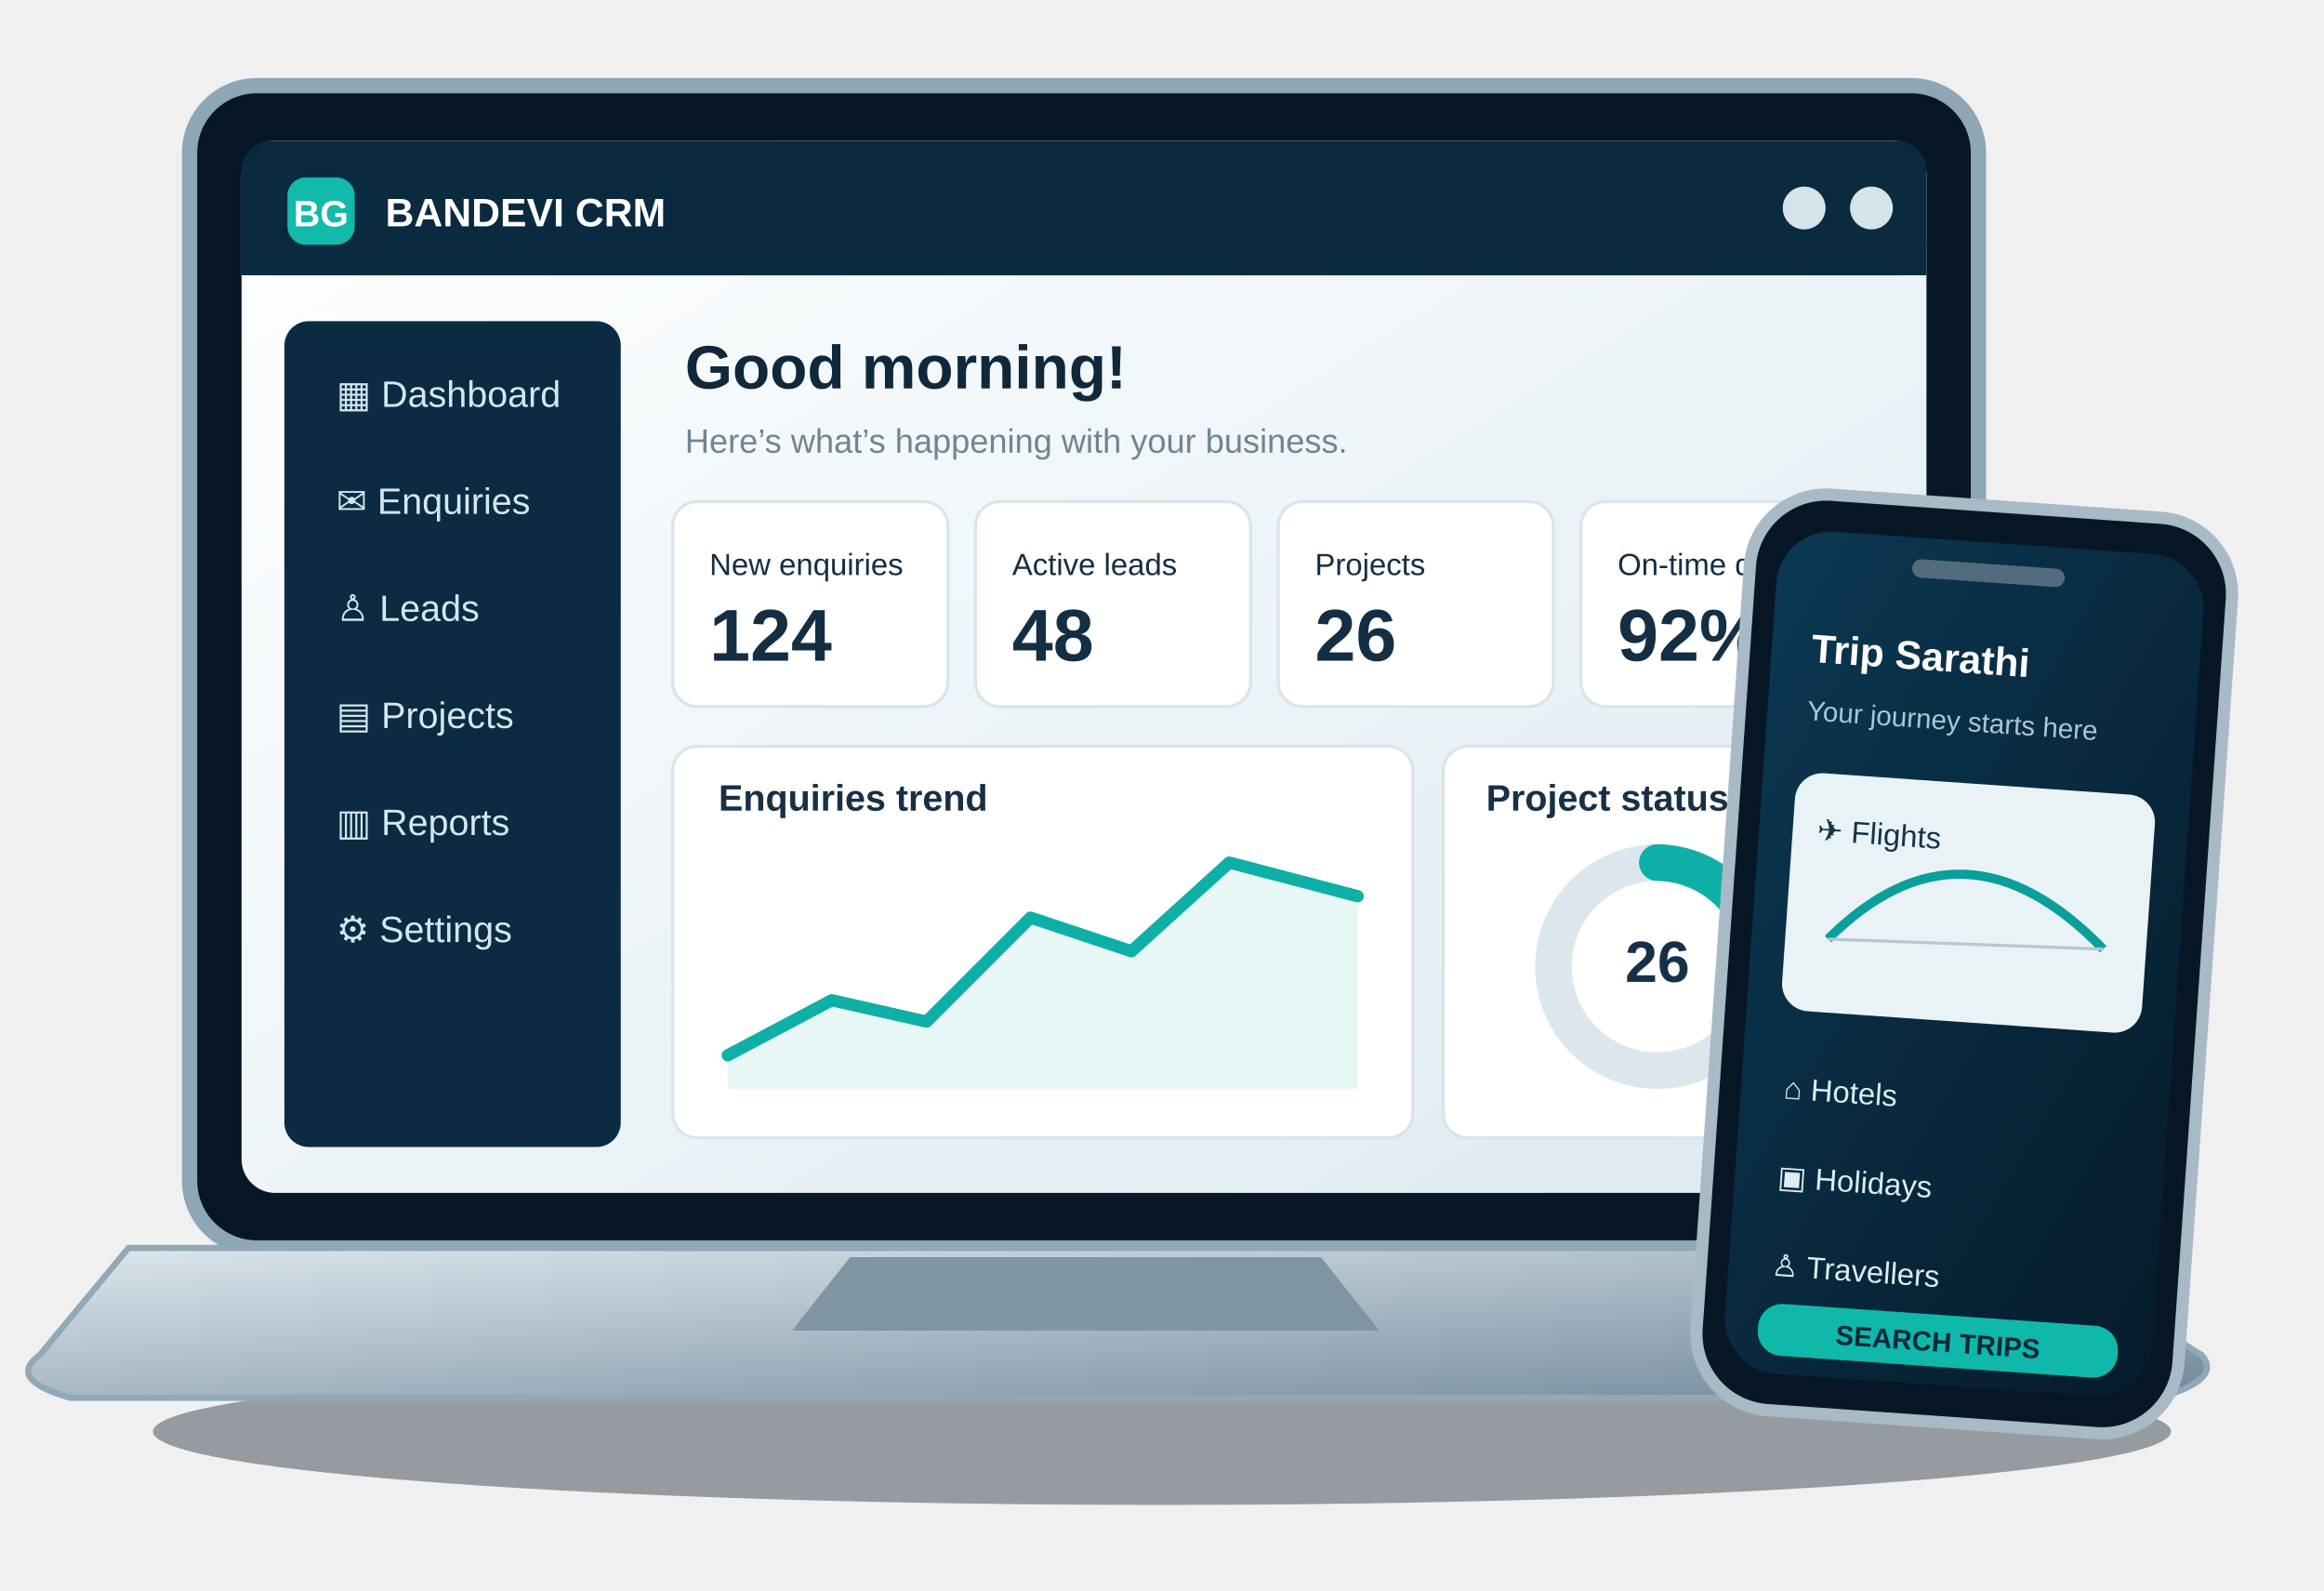
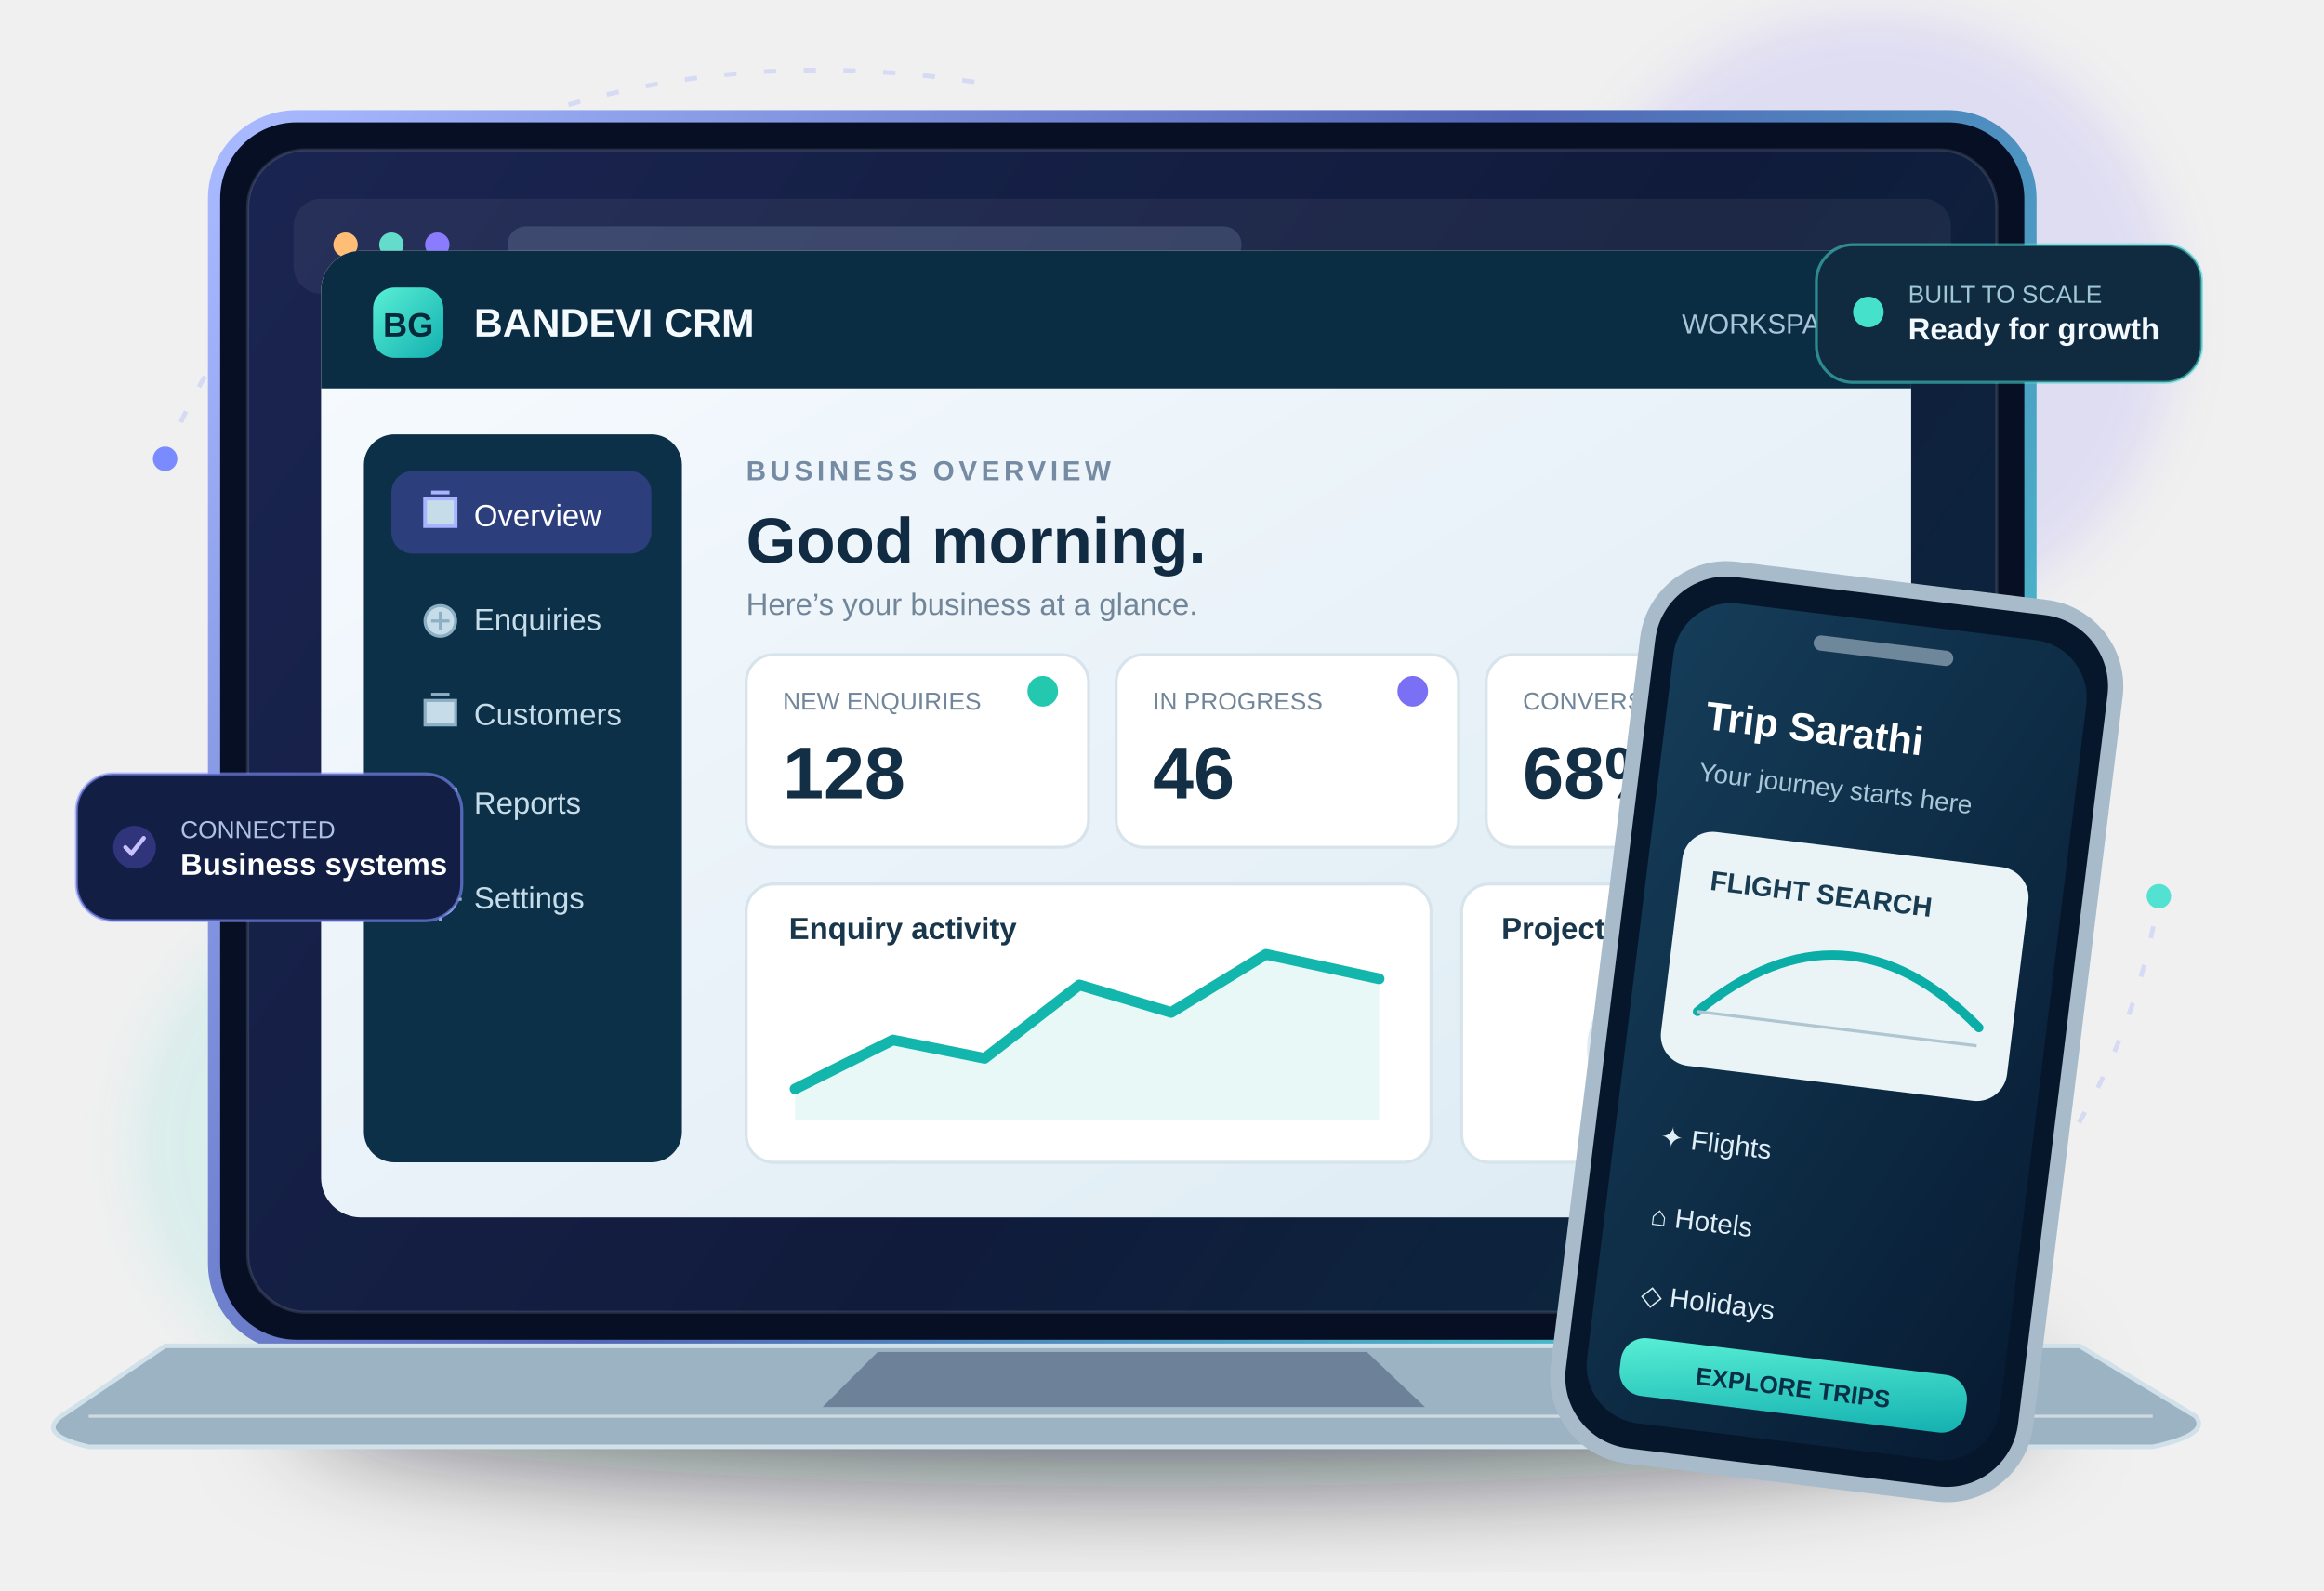
<svg xmlns="http://www.w3.org/2000/svg" viewBox="0 0 760 520" fill="none">
  <defs>
+     <linearGradient id="frame" x1="90" y1="34" x2="630" y2="445" gradientUnits="userSpaceOnUse">
+       <stop stop-color="#A7B8FF" />
+       <stop offset=".48" stop-color="#5366B7" />
+       <stop offset="1" stop-color="#45D8D0" />
+     </linearGradient>
+     <linearGradient id="glass" x1="70" y1="25" x2="690" y2="470" gradientUnits="userSpaceOnUse">
+       <stop stop-color="#1B2552" />
+       <stop offset=".55" stop-color="#101B3B" />
+       <stop offset="1" stop-color="#092D40" />
+     </linearGradient>
    <linearGradient id="screen" x1="0" y1="0" x2="1" y2="1">
-       <stop stop-color="#fff" />
-       <stop offset="1" stop-color="#dce9f0" />
+       <stop stop-color="#F7FBFF" />
+       <stop offset="1" stop-color="#DCEAF2" />
    </linearGradient>
-     <linearGradient id="laptop" x1="0" y1="0" x2="1" y2="1">
-       <stop stop-color="#dce6ed" />
-       <stop offset="1" stop-color="#71899b" />
+     <linearGradient id="purple" x1="0" y1="0" x2="1" y2="1">
+       <stop stop-color="#9274FF" />
+       <stop offset="1" stop-color="#4D70E9" />
+     </linearGradient>
+     <linearGradient id="teal" x1="0" y1="0" x2="1" y2="1">
+       <stop stop-color="#59F0D6" />
+       <stop offset="1" stop-color="#12AFAF" />
    </linearGradient>
    <linearGradient id="phone" x1="0" y1="0" x2="1" y2="1">
-       <stop stop-color="#0b3852" />
-       <stop offset="1" stop-color="#061b2b" />
+       <stop stop-color="#153D59" />
+       <stop offset="1" stop-color="#071B32" />
    </linearGradient>
+     <filter id="shadow" x="-30%" y="-30%" width="160%" height="180%">
+       <feGaussianBlur stdDeviation="17" />
+     </filter>
+     <filter id="softglow" x="-100%" y="-100%" width="300%" height="300%">
+       <feGaussianBlur stdDeviation="8" />
+     </filter>
+     <clipPath id="screenClip">
+       <rect x="105" y="82" width="520" height="316" rx="13" />
+     </clipPath>
  </defs>
-   <ellipse cx="380" cy="468" rx="330" ry="24" fill="#00101c" opacity=".38" />
-   <rect x="62" y="28" width="585" height="380" rx="22" fill="#071725" stroke="#8da7b7" stroke-width="5" />
-   <rect x="79" y="46" width="551" height="344" rx="11" fill="url(#screen)" />
-   <rect x="79" y="46" width="551" height="44" rx="10" fill="#0a2a40" />
-   <rect x="79" y="79" width="551" height="11" fill="#0a2a40" />
-   <rect x="94" y="58" width="22" height="22" rx="6" fill="#13b9aa" />
-   <text x="105" y="74" font-family="Arial" font-size="12" text-anchor="middle" fill="#fff" font-weight="bold">BG</text>
-   <text x="126" y="74" font-family="Arial" font-size="13" fill="#fff" font-weight="bold">BANDEVI CRM</text>
-   <circle cx="590" cy="68" r="7" fill="#d6e3eb" />
-   <circle cx="612" cy="68" r="7" fill="#d6e3eb" />
-   <rect x="93" y="105" width="110" height="270" rx="8" fill="#0b2b42" />
-   <g fill="#d5e6ef" font-family="Arial" font-size="12">
-     <text x="110" y="133">▦ Dashboard</text>
-     <text x="110" y="168">✉ Enquiries</text>
-     <text x="110" y="203">♙ Leads</text>
-     <text x="110" y="238">▤ Projects</text>
-     <text x="110" y="273">▥ Reports</text>
-     <text x="110" y="308">⚙ Settings</text>
+   <ellipse cx="380" cy="458" rx="285" ry="28" fill="#020817" opacity=".55" filter="url(#shadow)" />
+   <circle cx="612" cy="104" r="100" fill="#6E5BFF" opacity=".13" filter="url(#softglow)" />
+   <circle cx="125" cy="374" r="82" fill="#21D8CA" opacity=".11" filter="url(#softglow)" />
+   <path d="M54 150C94 47 210 8 326 28M548 466c90-26 145-92 158-173" stroke="#8195FF" stroke-opacity=".24" stroke-width="1.5" stroke-dasharray="4 9" />
+   <circle cx="54" cy="150" r="4" fill="#7A8BFF" />
+   <circle cx="706" cy="293" r="4" fill="#53E2D2" />
+   <rect x="70" y="38" width="594" height="402" rx="27" fill="#070F25" stroke="url(#frame)" stroke-width="4" />
+   <rect x="81" y="49" width="572" height="380" rx="19" fill="url(#glass)" stroke="#FFFFFF" stroke-opacity=".12" />
+   <rect x="96" y="65" width="542" height="31" rx="9" fill="#FFFFFF" fill-opacity=".055" />
+   <circle cx="113" cy="80" r="4" fill="#FFBD75" />
+   <circle cx="128" cy="80" r="4" fill="#63DCCB" />
+   <circle cx="143" cy="80" r="4" fill="#8A7BFF" />
+   <rect x="166" y="74" width="240" height="12" rx="6" fill="#AFC2E6" fill-opacity=".18" />
+   <g clip-path="url(#screenClip)">
+     <rect x="105" y="82" width="520" height="316" fill="url(#screen)" />
+     <rect x="105" y="82" width="520" height="45" fill="#0B2D43" />
+     <rect x="122" y="94" width="23" height="23" rx="7" fill="url(#teal)" />
+     <text x="133.5" y="110" text-anchor="middle" font-family="Arial,sans-serif" font-size="11" font-weight="700" fill="#05283A">BG</text>
+     <text x="155" y="110" font-family="Arial,sans-serif" font-size="13" font-weight="700" fill="#F5FAFF">BANDEVI CRM</text>
+     <text x="550" y="109" font-family="Arial,sans-serif" font-size="9" fill="#A9C4D7">WORKSPACE</text>
+     <rect x="119" y="142" width="104" height="238" rx="10" fill="#0C3048" />
+     <g font-family="Arial,sans-serif" font-size="10" fill="#C6DCE8">
+       <rect x="128" y="154" width="85" height="27" rx="7" fill="#6659D9" fill-opacity=".36" />
+       <path d="M139 163h10v9h-10zM141 161h6" stroke="#A9B4FF" stroke-width="1.2" />
+       <text x="155" y="172" fill="#FFFFFF">Overview</text>
+       <circle cx="144" cy="203" r="5" stroke="#8BAFC3" />
+       <path d="M141 203h6M144 200v6" stroke="#8BAFC3" />
+       <text x="155" y="206">Enquiries</text>
+       <path d="M139 229h10v8h-10zM141 227h6" stroke="#8BAFC3" />
+       <text x="155" y="237">Customers</text>
+       <path d="M139 258h10v9h-10zM141 261h6M141 264h6" stroke="#8BAFC3" />
+       <text x="155" y="266">Reports</text>
+       <circle cx="144" cy="294" r="5" stroke="#8BAFC3" />
+       <path d="M144 287v3M144 298v3M137 294h3M148 294h3" stroke="#8BAFC3" />
+       <text x="155" y="297">Settings</text>
+     </g>
+     <text x="244" y="157" font-family="Arial,sans-serif" font-size="9" font-weight="700" letter-spacing="1.4" fill="#758BA4">BUSINESS OVERVIEW</text>
+     <text x="244" y="184" font-family="Arial,sans-serif" font-size="21" font-weight="700" fill="#102B42">Good morning.</text>
+     <text x="244" y="201" font-family="Arial,sans-serif" font-size="10" fill="#72869A">Here’s your business at a glance.</text>
+     <g>
+       <rect x="244" y="214" width="112" height="63" rx="9" fill="#FFFFFF" stroke="#D7E4EC" />
+       <rect x="365" y="214" width="112" height="63" rx="9" fill="#FFFFFF" stroke="#D7E4EC" />
+       <rect x="486" y="214" width="126" height="63" rx="9" fill="#FFFFFF" stroke="#D7E4EC" />
+       <g font-family="Arial,sans-serif">
+         <text x="256" y="232" font-size="8" fill="#71869A">NEW ENQUIRIES</text>
+         <text x="256" y="261" font-size="24" font-weight="700" fill="#122F46">128</text>
+         <text x="377" y="232" font-size="8" fill="#71869A">IN PROGRESS</text>
+         <text x="377" y="261" font-size="24" font-weight="700" fill="#122F46">46</text>
+         <text x="498" y="232" font-size="8" fill="#71869A">CONVERSION</text>
+         <text x="498" y="261" font-size="24" font-weight="700" fill="#122F46">68%</text>
+       </g>
+       <circle cx="341" cy="226" r="5" fill="#23C8AE" />
+       <circle cx="462" cy="226" r="5" fill="#7A70F6" />
+       <circle cx="597" cy="226" r="5" fill="#36B9D2" />
+     </g>
+     <rect x="244" y="289" width="224" height="91" rx="9" fill="#FFFFFF" stroke="#D7E4EC" />
+     <text x="258" y="307" font-family="Arial,sans-serif" font-size="10" font-weight="700" fill="#18364C">Enquiry activity</text>
+     <path d="M260 356L292 340L322 346L353 322L383 331L414 312L451 320" stroke="#12B6AC" stroke-width="3.5" stroke-linecap="round" stroke-linejoin="round" />
+     <path d="M260 356L292 340L322 346L353 322L383 331L414 312L451 320V366H260Z" fill="#12B6AC" opacity=".1" />
+     <rect x="478" y="289" width="134" height="91" rx="9" fill="#FFFFFF" stroke="#D7E4EC" />
+     <text x="491" y="307" font-family="Arial,sans-serif" font-size="10" font-weight="700" fill="#18364C">Project health</text>
+     <circle cx="545" cy="343" r="22" stroke="#E2EAF0" stroke-width="8" />
+     <path d="M545 321a22 22 0 0 1 20 31" stroke="#6C68E9" stroke-width="8" stroke-linecap="round" />
+     <text x="545" y="347" text-anchor="middle" font-family="Arial,sans-serif" font-size="13" font-weight="700" fill="#18364C">26</text>
  </g>
-   <text x="224" y="127" font-family="Arial" font-size="20" font-weight="bold" fill="#10283c">Good morning!</text>
-   <text x="224" y="148" font-family="Arial" font-size="11" fill="#718393">Here’s what’s happening with your business.</text>
-   <g>
-     <rect x="220" y="164" width="90" height="67" rx="8" fill="#fff" stroke="#d9e4eb" />
-     <rect x="319" y="164" width="90" height="67" rx="8" fill="#fff" stroke="#d9e4eb" />
-     <rect x="418" y="164" width="90" height="67" rx="8" fill="#fff" stroke="#d9e4eb" />
-     <rect x="517" y="164" width="96" height="67" rx="8" fill="#fff" stroke="#d9e4eb" />
-     <g font-family="Arial" fill="#142e43">
-       <text x="232" y="188" font-size="10">New enquiries</text>
-       <text x="232" y="216" font-size="24" font-weight="bold">124</text>
-       <text x="331" y="188" font-size="10">Active leads</text>
-       <text x="331" y="216" font-size="24" font-weight="bold">48</text>
-       <text x="430" y="188" font-size="10">Projects</text>
-       <text x="430" y="216" font-size="24" font-weight="bold">26</text>
-       <text x="529" y="188" font-size="10">On-time delivery</text>
-       <text x="529" y="216" font-size="24" font-weight="bold">92%</text>
+   <path d="M54 440H680L718 463Q723 469 704 473H29Q12 469 20 463Z" fill="#9CB3C3" stroke="#D0E1E9" stroke-width="1.5" />
+   <path d="M287 442H447L466 460H269Z" fill="#6D8298" />
+   <path d="M29 463H704" stroke="#FFFFFF" stroke-opacity=".5" />
+   <g transform="translate(542 183) rotate(7)">
+     <rect x="0" y="0" width="154" height="292" rx="26" fill="#06172B" stroke="#A7BBCB" stroke-width="5" />
+     <rect x="9" y="11" width="136" height="270" rx="19" fill="url(#phone)" />
+     <rect x="54" y="18" width="46" height="5" rx="2.5" fill="#6F879B" />
+     <text x="22" y="53" font-family="Arial,sans-serif" font-size="13" font-weight="700" fill="#FFFFFF">Trip Sarathi</text>
+     <text x="22" y="70" font-family="Arial,sans-serif" font-size="8.5" fill="#A9C7D8">Your journey starts here</text>
+     <rect x="20" y="86" width="114" height="77" rx="10" fill="#EAF4F7" />
+     <text x="30" y="105" font-family="Arial,sans-serif" font-size="9" font-weight="700" fill="#183C52">FLIGHT SEARCH</text>
+     <path d="M31 145Q74 100 123 139" stroke="#0AAEA7" stroke-width="3" stroke-linecap="round" />
+     <path d="M31 145H123" stroke="#AFC6D0" />
+     <g font-family="Arial,sans-serif" font-size="9" fill="#E0EEF5">
+       <text x="24" y="190">✦  Flights</text>
+       <text x="24" y="216">⌂  Hotels</text>
+       <text x="24" y="242">◇  Holidays</text>
    </g>
+     <rect x="20" y="253" width="114" height="19" rx="8" fill="url(#teal)" />
+     <text x="77" y="266" text-anchor="middle" font-family="Arial,sans-serif" font-size="8" font-weight="700" fill="#073047">EXPLORE TRIPS</text>
  </g>
-   <rect x="220" y="244" width="242" height="128" rx="8" fill="#fff" stroke="#d9e4eb" />
-   <text x="235" y="265" font-family="Arial" font-size="12" font-weight="bold" fill="#163047">Enquiries trend</text>
-   <path d="M238 345 L272 327 L303 334 L337 300 L370 311 L402 282 L444 293" stroke="#0eafa6" stroke-width="4" stroke-linecap="round" stroke-linejoin="round" />
-   <path d="M238 345 L272 327 L303 334 L337 300 L370 311 L402 282 L444 293 L444 356 L238 356Z" fill="#0eafa6" opacity=".10" />
-   <rect x="472" y="244" width="141" height="128" rx="8" fill="#fff" stroke="#d9e4eb" />
-   <text x="486" y="265" font-family="Arial" font-size="12" font-weight="bold" fill="#163047">Project status</text>
-   <circle cx="542" cy="316" r="34" stroke="#dce7ed" stroke-width="12" />
-   <path d="M542 282 A34 34 0 0 1 572 331" stroke="#0eafa6" stroke-width="12" stroke-linecap="round" />
-   <text x="542" y="321" text-anchor="middle" font-family="Arial" font-size="19" font-weight="bold" fill="#163047">26</text>
-   <path d="M42 408 H664 L720 443 Q727 451 706 457 H23 Q2 451 13 443Z" fill="url(#laptop)" stroke="#91a8b6" stroke-width="2" />
-   <path d="M278 411 H432 L451 435 H259Z" fill="#8095a4" />
-   <g transform="translate(574 160) rotate(4)">
-     <rect x="0" y="0" width="158" height="300" rx="25" fill="#071725" stroke="#a8bac5" stroke-width="4" />
-     <rect x="9" y="12" width="140" height="276" rx="18" fill="url(#phone)" />
-     <rect x="53" y="19" width="50" height="6" rx="3" fill="#526c7e" />
-     <text x="22" y="55" font-family="Arial" font-size="13" font-weight="bold" fill="#fff">Trip Sarathi</text>
-     <text x="22" y="74" font-family="Arial" font-size="9" fill="#a9c7d7">Your journey starts here</text>
-     <rect x="20" y="91" width="118" height="78" rx="9" fill="#e9f3f6" />
-     <path d="M34 145 Q75 98 124 142" stroke="#0a9f9b" stroke-width="3" />
-     <path d="M34 145 L124 142" stroke="#b5c8d2" />
-     <text x="28" y="113" font-family="Arial" font-size="10" fill="#14344b">✈  Flights</text>
-     <g font-family="Arial" font-size="10" fill="#dcecf2">
-       <text x="23" y="198">⌂  Hotels</text>
-       <text x="23" y="227">▣  Holidays</text>
-       <text x="23" y="256">♙  Travellers</text>
-     </g>
-     <rect x="20" y="265" width="118" height="17" rx="8" fill="#0fb8a8" />
-     <text x="79" y="277" text-anchor="middle" font-family="Arial" font-size="9" font-weight="bold" fill="#06273b">SEARCH TRIPS</text>
+   <g transform="translate(25 253)">
+     <rect width="126" height="48" rx="12" fill="#121E43" stroke="#8291FF" stroke-opacity=".6" />
+     <circle cx="19" cy="24" r="7" fill="#7768FF" fill-opacity=".3" />
+     <path d="M16 24l2 2 4-5" stroke="#C8C0FF" stroke-width="1.4" stroke-linecap="round" />
+     <text x="34" y="21" font-family="Arial,sans-serif" font-size="8" fill="#AFC0E5">CONNECTED</text>
+     <text x="34" y="33" font-family="Arial,sans-serif" font-size="10" font-weight="700" fill="#FFFFFF">Business systems</text>
+   </g>
+   <g transform="translate(594 80)">
+     <rect width="126" height="45" rx="12" fill="#102A40" stroke="#48D9D0" stroke-opacity=".55" />
+     <circle cx="17" cy="22" r="5" fill="#45E1CB" />
+     <text x="30" y="19" font-family="Arial,sans-serif" font-size="8" fill="#9FC8D5">BUILT TO SCALE</text>
+     <text x="30" y="31" font-family="Arial,sans-serif" font-size="10" font-weight="700" fill="#F3FAFF">Ready for growth</text>
  </g>
</svg>
